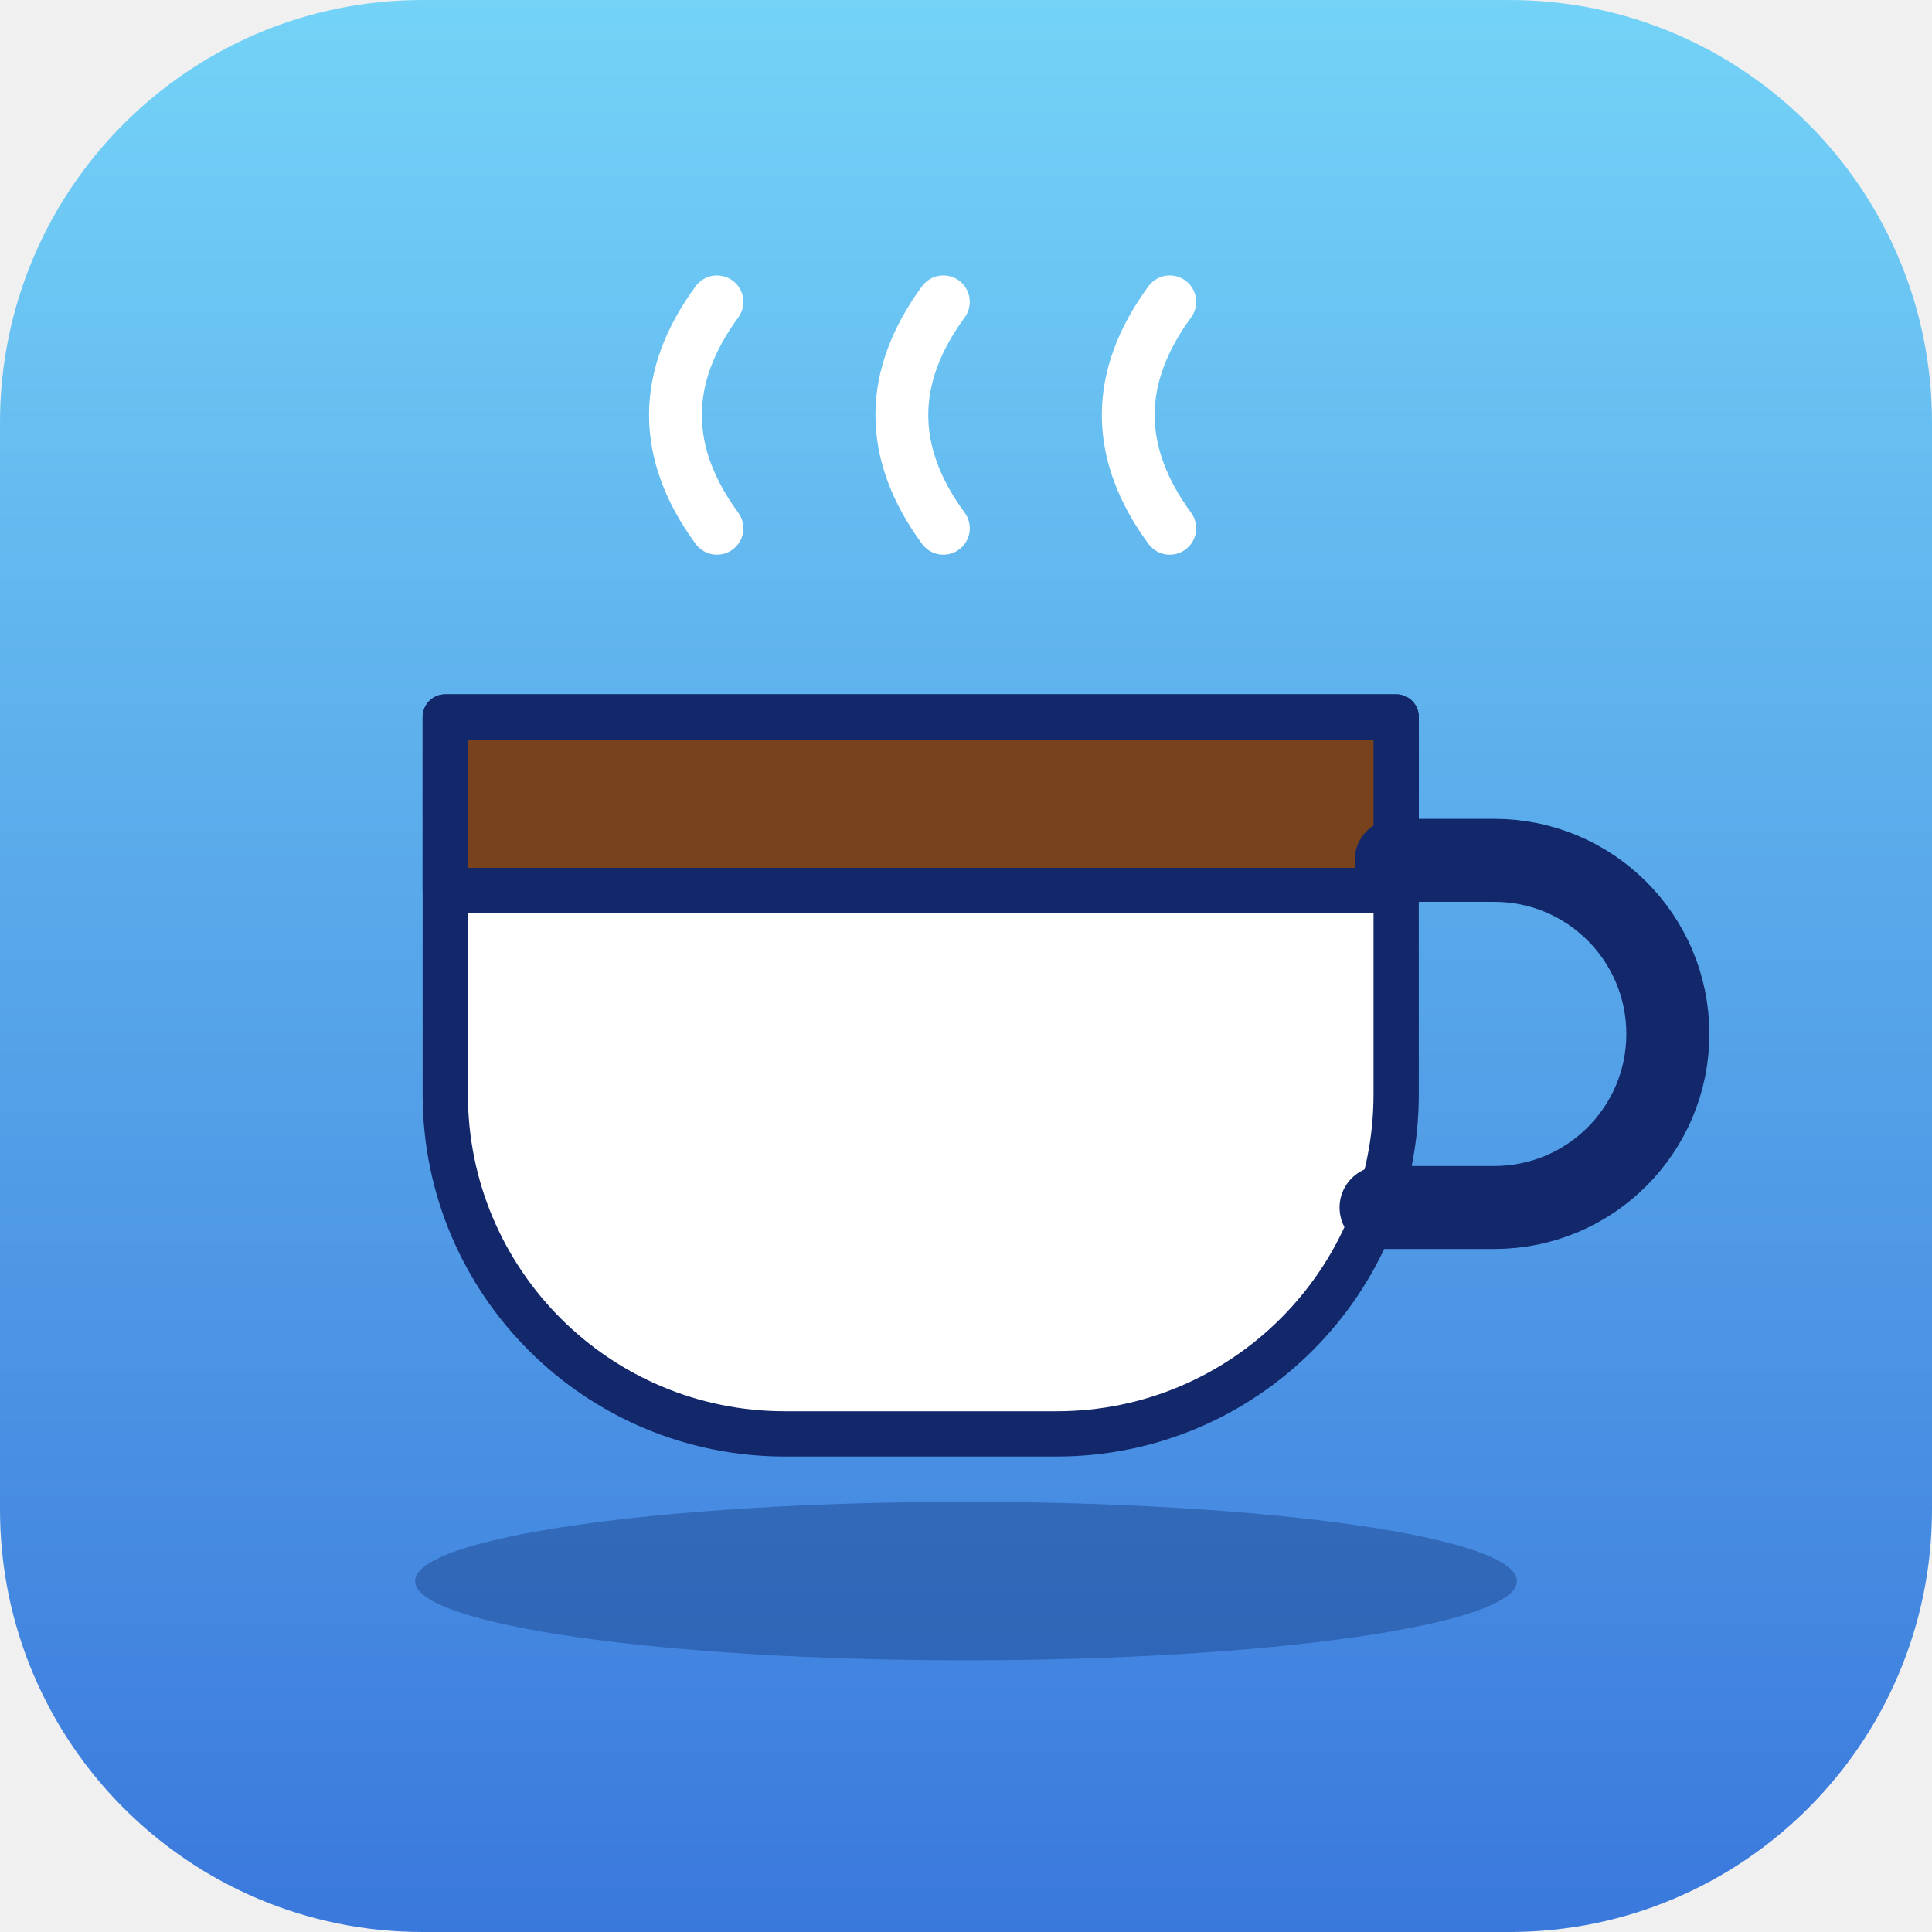
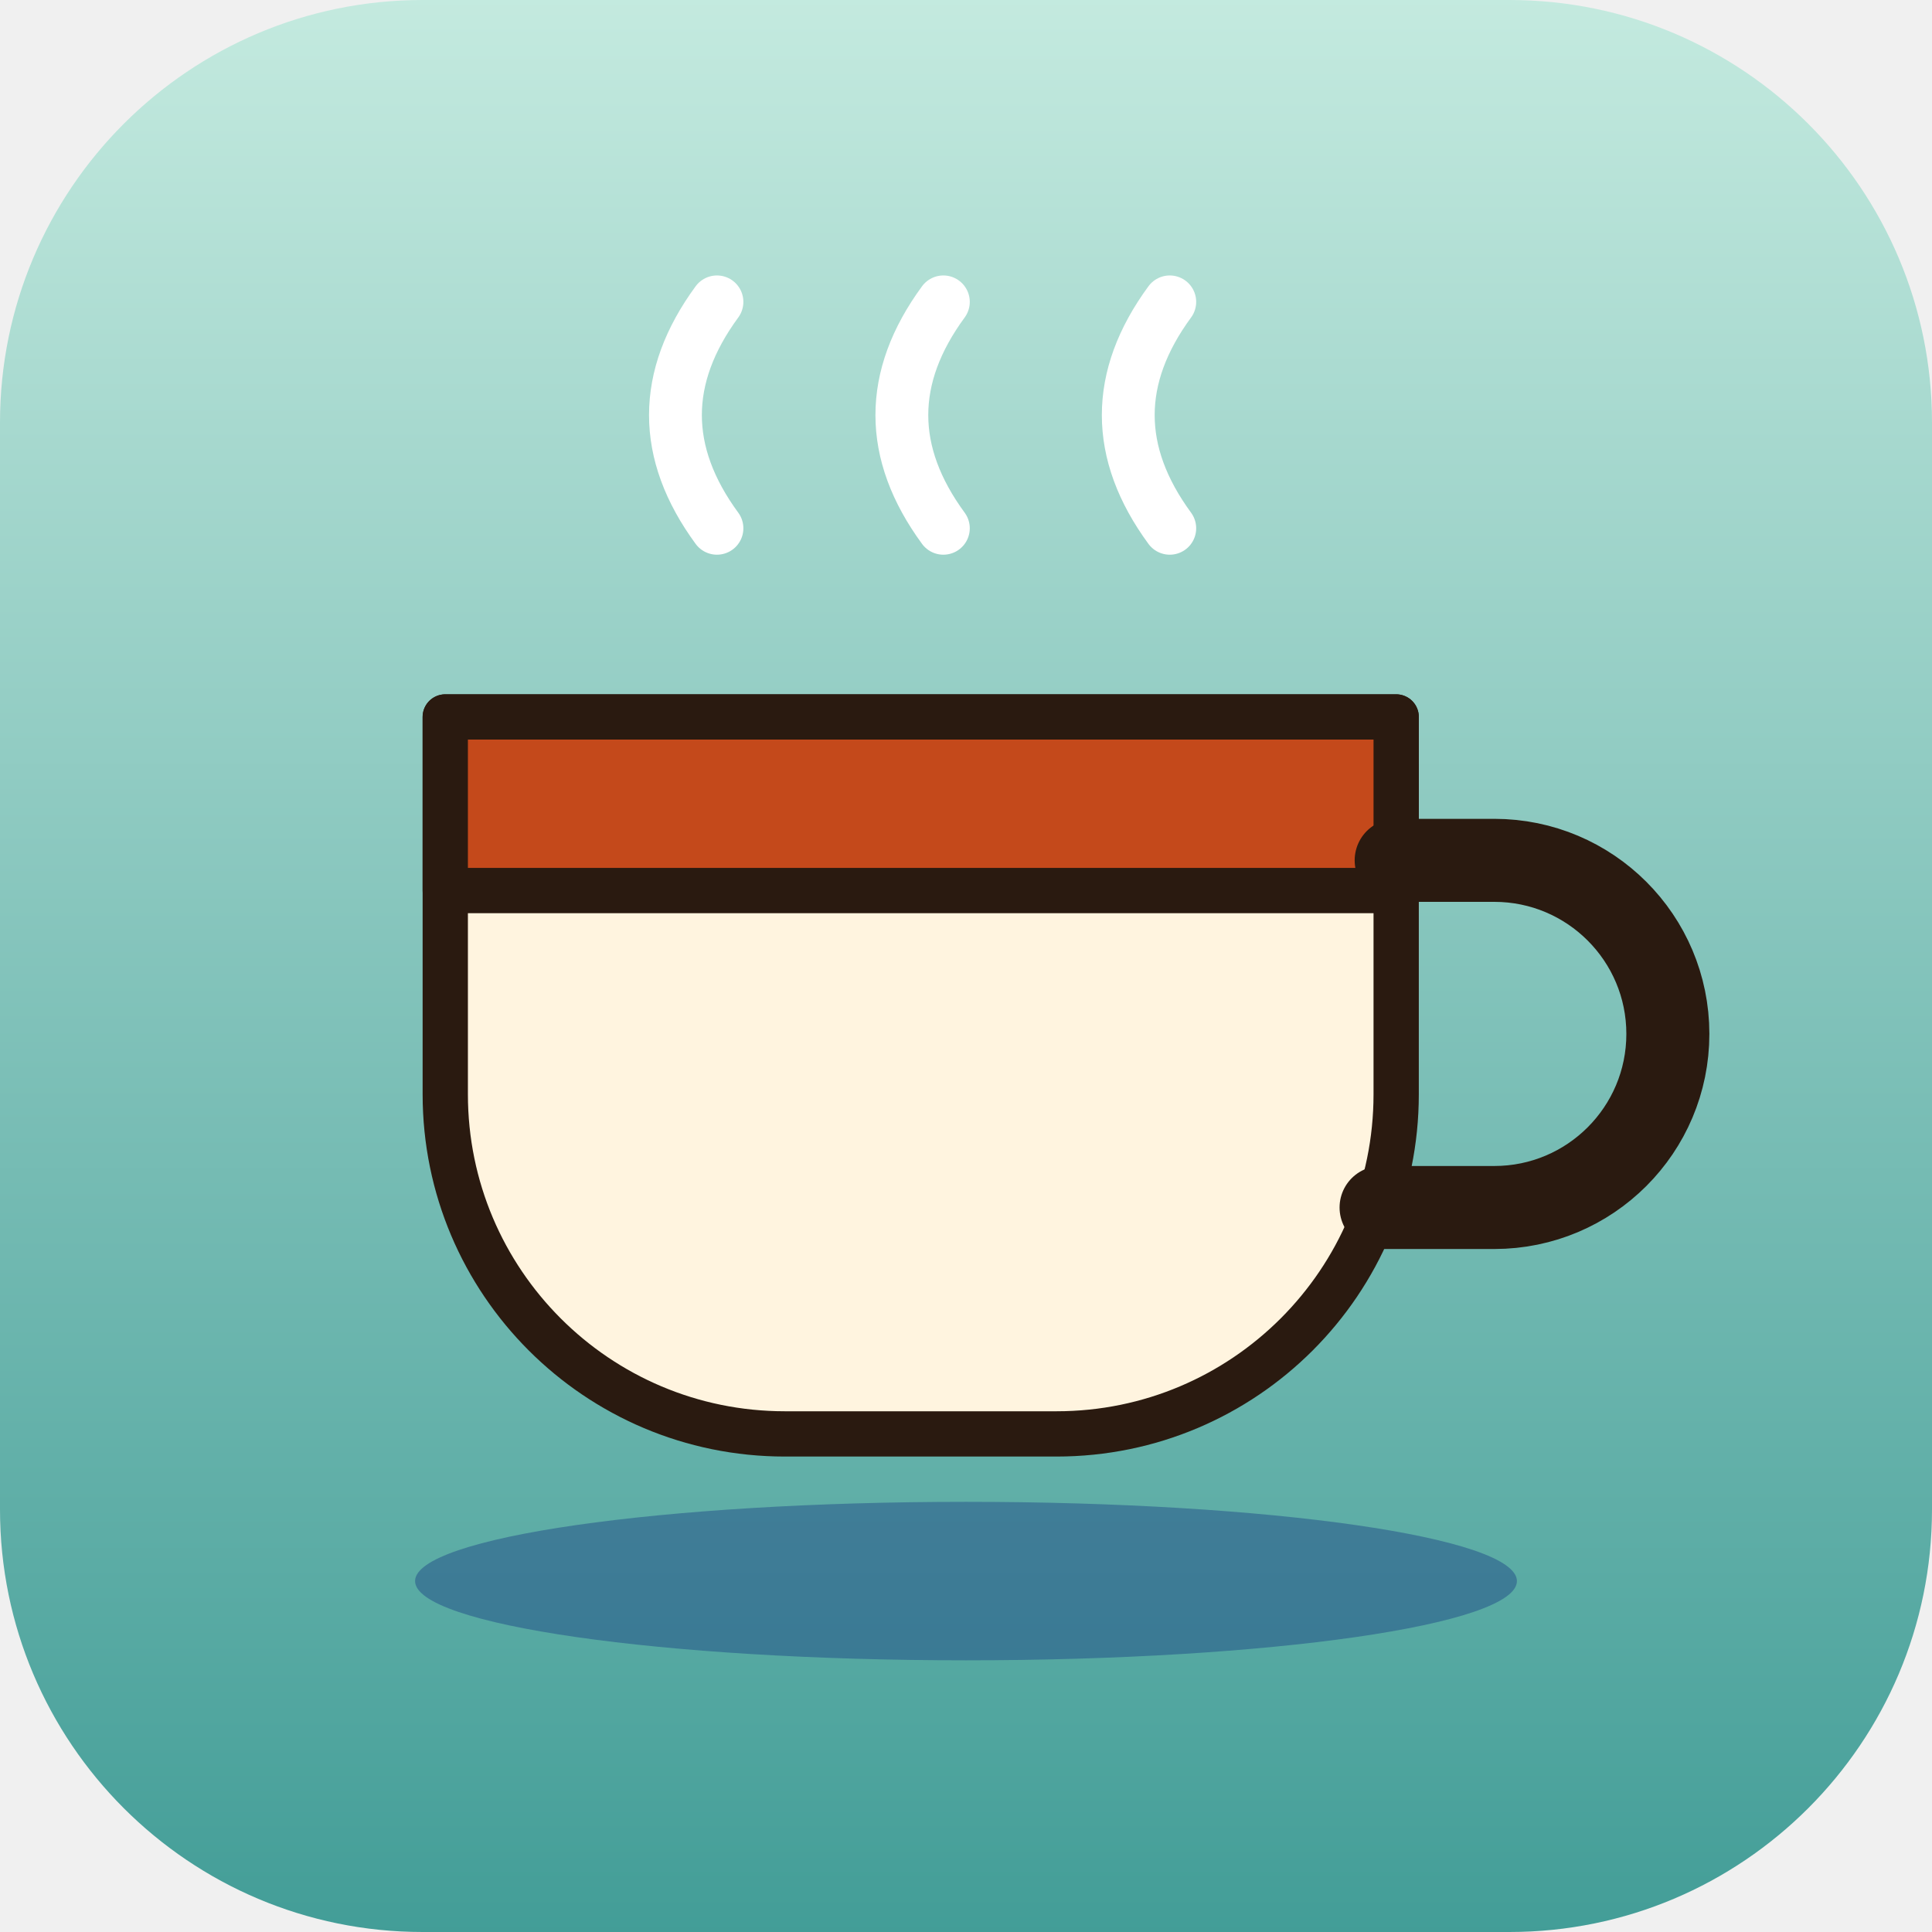
<svg xmlns="http://www.w3.org/2000/svg" viewBox="0 0 512 512">
  <defs>
    <linearGradient id="g" x1="0" y1="0" x2="0" y2="1">
-       <stop offset="0" stop-color="#74d3f7" />
-       <stop offset="1" stop-color="#3a78dc" />
+       <stop offset="0" stop-color="#c4eadf" />
+       <stop offset="1" stop-color="#429d97" />
    </linearGradient>
  </defs>
  <rect width="512" height="512" rx="112" fill="url(#g)" />
  <ellipse cx="256" cy="419" rx="146" ry="21" fill="#183c82" opacity="0.43" />
  <g fill="none" stroke="#fff" stroke-width="14" stroke-linecap="round">
    <path d="M190 80q-22 30 0 60" />
    <path d="M250 80q-22 30 0 60" />
    <path d="M310 80q-22 30 0 60" />
  </g>
-   <path d="M118 190h252v100a90 90 0 0 1-90 90h-72a90 90 0 0 1-90-90z" fill="#fff" stroke="#12286b" stroke-width="12" stroke-linejoin="round" />
-   <path d="M118 190h252v46H118z" fill="#78421c" stroke="#12286b" stroke-width="12" stroke-linejoin="round" />
-   <path d="M370 228h26a46 46 0 0 1 0 92h-30" fill="none" stroke="#12286b" stroke-width="22" stroke-linecap="round" />
+   <path d="M118 190h252v100a90 90 0 0 1-90 90h-72a90 90 0 0 1-90-90z" fill="#fff4df" stroke="#2a1a10" stroke-width="12" stroke-linejoin="round" />
+   <path d="M118 190h252v46H118z" fill="#c4491b" stroke="#2a1a10" stroke-width="12" stroke-linejoin="round" />
+   <path d="M370 228h26a46 46 0 0 1 0 92h-30" fill="none" stroke="#2a1a10" stroke-width="22" stroke-linecap="round" />
</svg>
